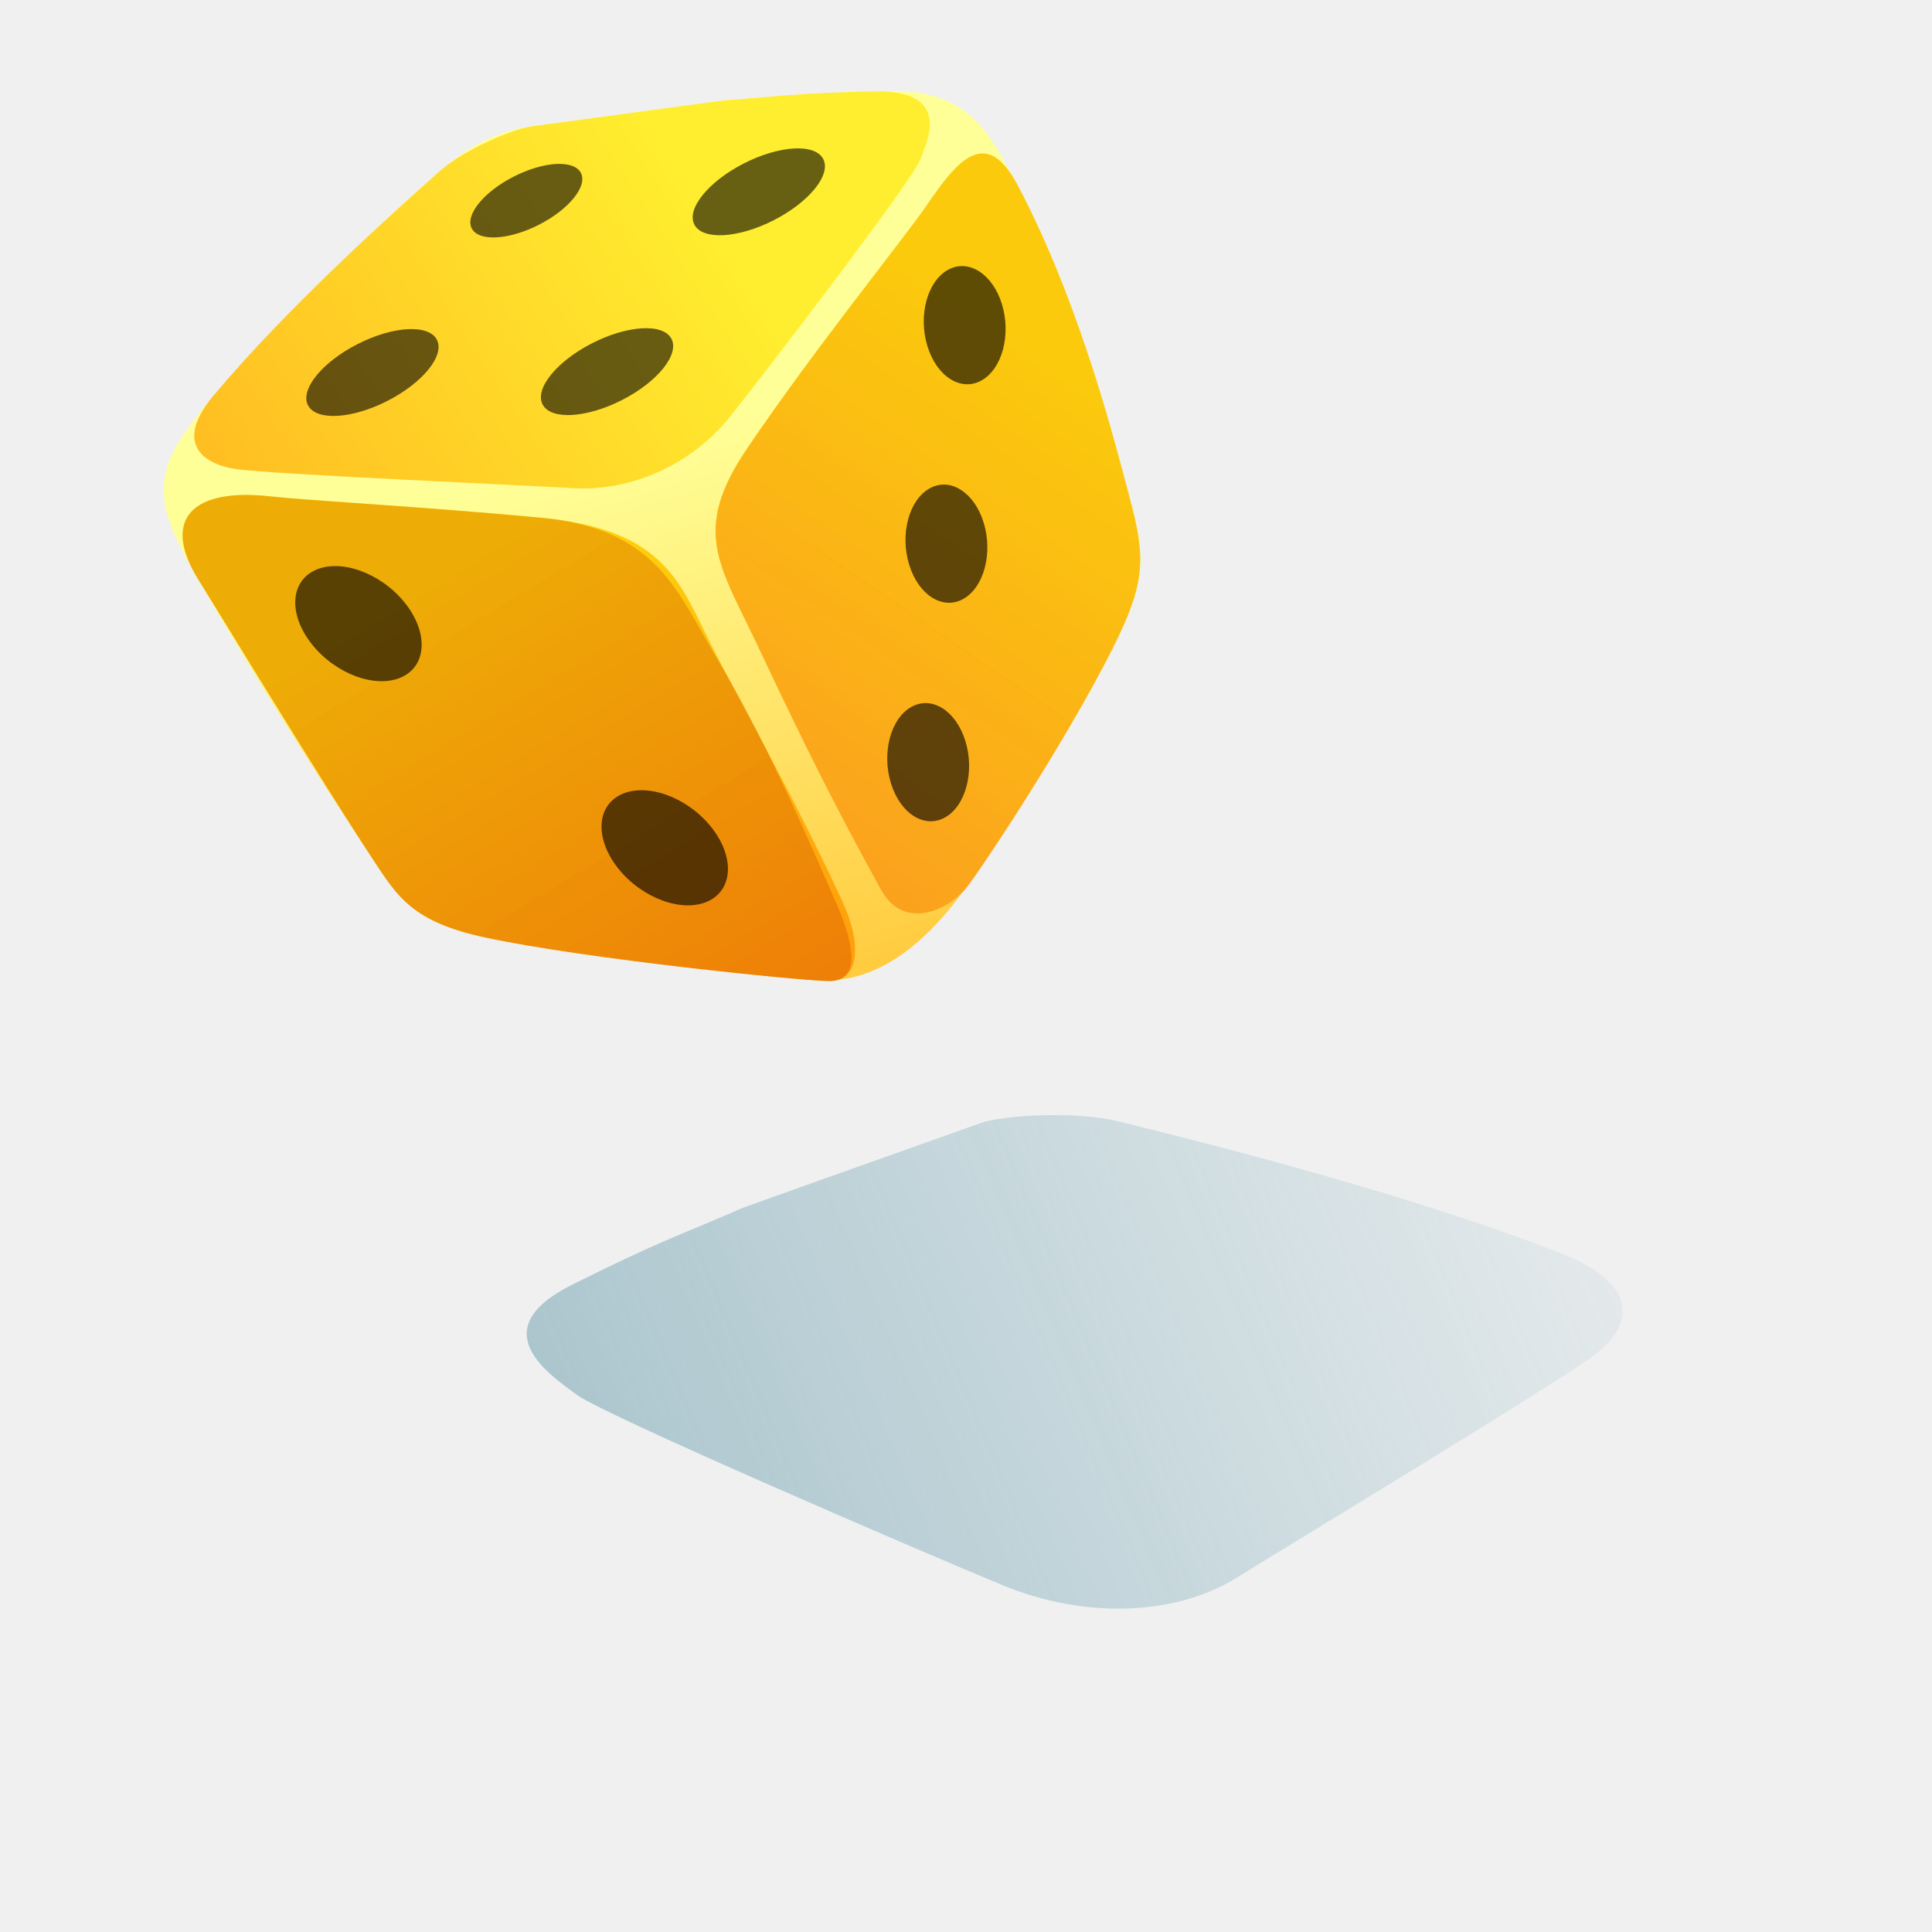
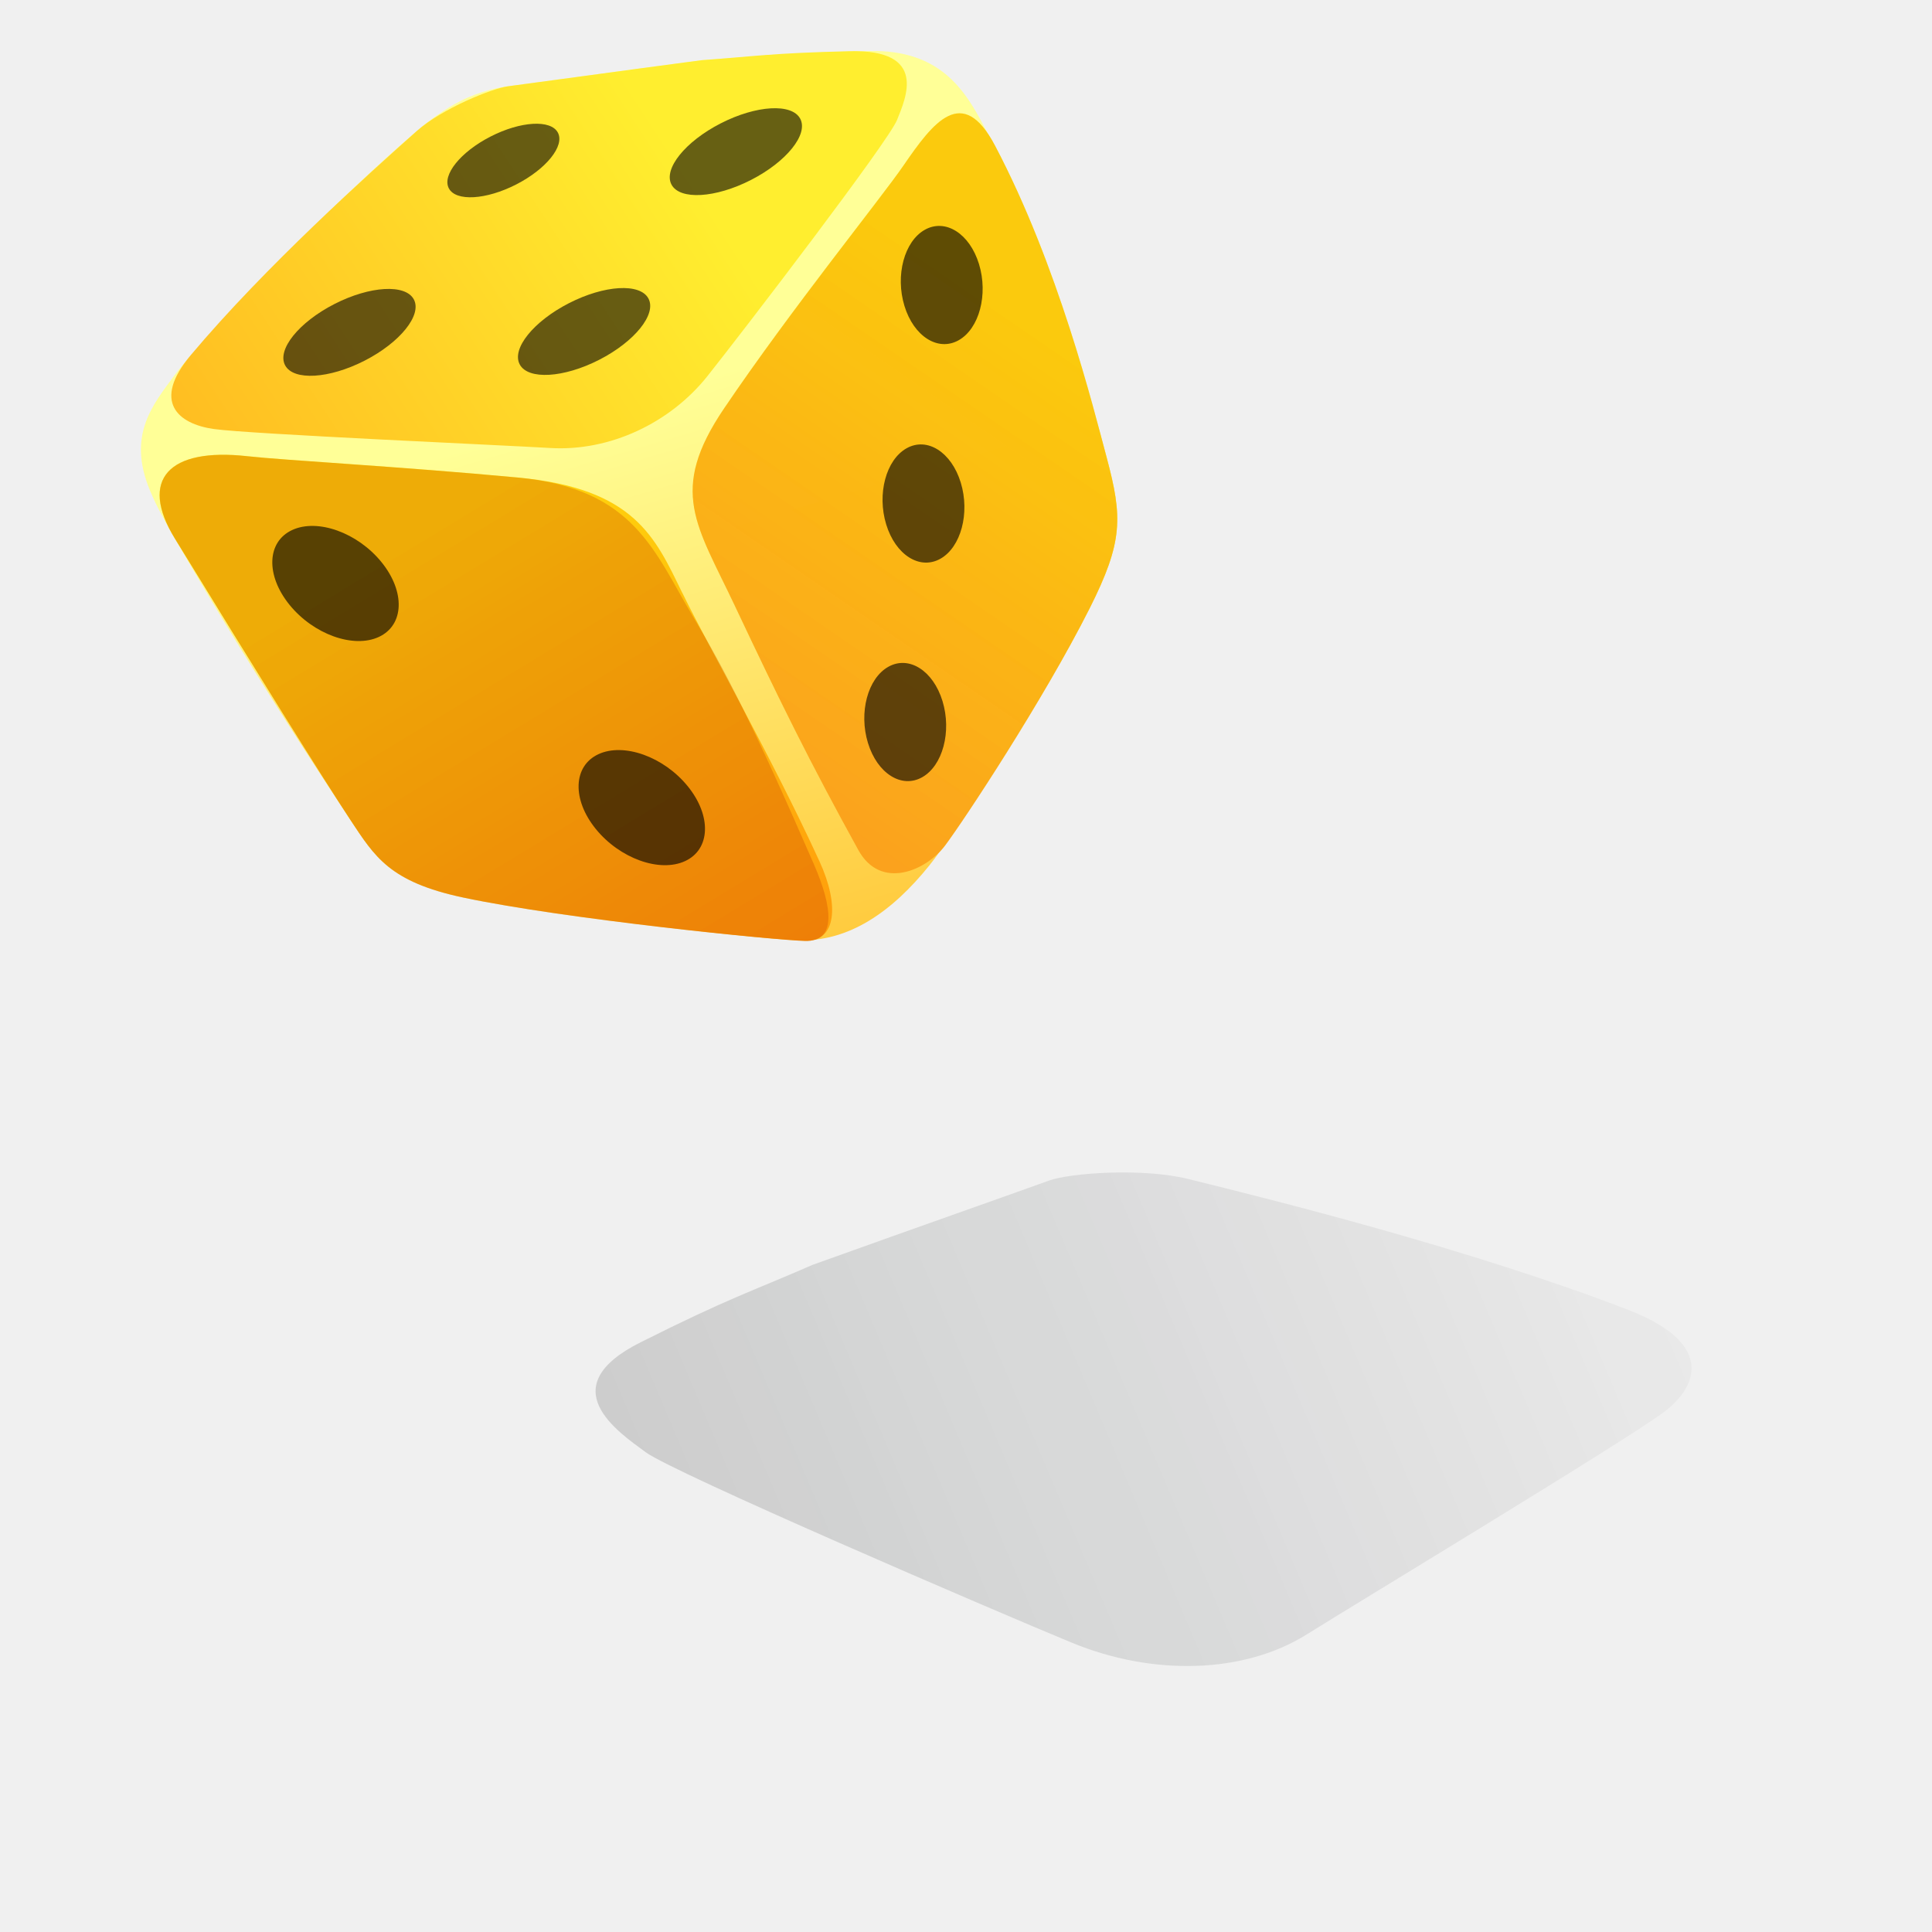
<svg xmlns="http://www.w3.org/2000/svg" xmlns:xlink="http://www.w3.org/1999/xlink" width="90" height="90" viewBox="0 0 23.812 23.812" version="1.1" id="svg2787">
  <defs id="defs2784">
    <mask maskUnits="userSpaceOnUse" id="mask10222">
      <circle style="fill:#ffffff;fill-opacity:1;fill-rule:evenodd;stroke-width:0.224" id="circle10224" cx="13.229" cy="14.817" r="11" />
    </mask>
    <linearGradient xlink:href="#linearGradient29618" id="linearGradient37955" x1="11.718" y1="12.933" x2="13.229" y2="24.658" gradientUnits="userSpaceOnUse" gradientTransform="rotate(-10.16761,13.38424,14.80482)" />
    <linearGradient id="linearGradient29618">
      <stop style="stop-color:#ffff97;stop-opacity:1;" offset="0" id="stop29614" />
      <stop style="stop-color:#ffc22f;stop-opacity:1;" offset="1" id="stop29616" />
    </linearGradient>
    <linearGradient xlink:href="#linearGradient28356" id="linearGradient28358" x1="18.775" y1="42.216" x2="39.632" y2="44.025" gradientUnits="userSpaceOnUse" gradientTransform="matrix(0.4678581,-0.05435486,0.05435486,0.4678581,-1.393666,-9.09545)" />
    <linearGradient id="linearGradient28356">
      <stop style="stop-color:#ffee2f;stop-opacity:1;" offset="0" id="stop28352" />
      <stop style="stop-color:#ffbc21;stop-opacity:1;" offset="1" id="stop28354" />
    </linearGradient>
    <linearGradient xlink:href="#linearGradient27581" id="linearGradient27583" x1="8.507" y1="57.978" x2="26.813" y2="67.312" gradientUnits="userSpaceOnUse" gradientTransform="matrix(0.4678581,-0.05435486,0.05435486,0.4678581,-1.393666,-9.09545)" />
    <linearGradient id="linearGradient27581">
      <stop style="stop-color:#fedb13;stop-opacity:1;" offset="0" id="stop27577" />
      <stop style="stop-color:#feac2c;stop-opacity:0.99;" offset="1" id="stop27579" />
    </linearGradient>
    <linearGradient xlink:href="#linearGradient28348" id="linearGradient28350" x1="37.162" y1="71.327" x2="38.702" y2="50.771" gradientUnits="userSpaceOnUse" gradientTransform="matrix(0.4678581,-0.05435486,0.05435486,0.4678581,-1.393666,-9.09545)" />
    <linearGradient id="linearGradient28348">
      <stop style="stop-color:#ff9e0c;stop-opacity:1;" offset="0" id="stop28344" />
      <stop style="stop-color:#ffd60c;stop-opacity:1;" offset="1" id="stop28346" />
    </linearGradient>
-     <linearGradient xlink:href="#linearGradient40867" id="linearGradient40869" x1="2.169" y1="15.805" x2="-22.038" y2="15.357" gradientUnits="userSpaceOnUse" gradientTransform="matrix(0.8405939,-0.2087581,0.365461,0.8234053,14.64568,1.283104)" />
+     <linearGradient xlink:href="#linearGradient40867" id="linearGradient40869" x1="2.169" y1="15.805" x2="-22.038" y2="15.357" gradientUnits="userSpaceOnUse" gradientTransform="matrix(0.8405939,-0.2087581,0.365461,0.8234053,15.49425,1.990247)" />
    <linearGradient id="linearGradient40867">
-       <stop style="stop-color:#66a4b7;stop-opacity:0;" offset="0" id="stop40863" />
-       <stop style="stop-color:#6596a6;stop-opacity:0.652;" offset="1" id="stop40865" />
+       <stop style="stop-color:#020304;stop-opacity:0;" offset="0" id="stop40863" />
+       <stop style="stop-color:#020303;stop-opacity:0.381;" offset="1" id="stop40865" />
    </linearGradient>
  </defs>
  <g id="layer1">
-     <text xml:space="preserve" style="font-weight:bold;font-size:6.35px;line-height:1.3;font-family:Consolas;-inkscape-font-specification:'Consolas Bold';text-align:center;text-anchor:middle;fill:#fe005b;fill-opacity:0.593;stroke:#7c7777;stroke-width:0;stroke-linejoin:round;stroke-miterlimit:8;paint-order:fill markers stroke;stop-color:#000000" x="13.137" y="32.064" id="text97103">
-       <tspan id="tspan97101" style="stroke-width:0" x="13.137" y="32.064">Home</tspan>
-     </text>
-     <path style="fill:url(#linearGradient40869);fill-opacity:1;stroke:#5dafd4;stroke-width:0;stroke-linecap:round;stroke-linejoin:round;stroke-miterlimit:8;paint-order:fill markers stroke;stop-color:#000000" d="m 9.167,14.882 c 1.189,-0.427 2.662,-0.946 2.912,-1.038 0.25,-0.092 1.145,-0.162 1.721,-0.019 1.082,0.267 3.48,0.865 5.422,1.614 1.015,0.392 0.89,0.909 0.449,1.248 -0.441,0.339 -3.871,2.408 -4.409,2.747 -0.781,0.492 -1.904,0.516 -2.901,0.105 C 11.365,19.128 7.449,17.442 7.109,17.191 6.768,16.94 5.944,16.39 7.046,15.837 8.149,15.285 8.394,15.219 9.167,14.882 Z" id="path26366-3" mask="none" />
-     <g id="g41120" transform="matrix(-0.6039248,0.4004428,0.4040234,0.5798189,10.5392,-7.128004)">
+     <path style="opacity:0.525;mix-blend-mode:multiply;fill:url(#linearGradient40869);fill-opacity:1;stroke:#5dafd4;stroke-width:0;stroke-linecap:round;stroke-linejoin:round;stroke-miterlimit:8;paint-order:fill markers stroke;stop-color:#000000" d="m 10.016,15.589 c 1.189,-0.427 2.662,-0.946 2.912,-1.038 0.25,-0.092 1.145,-0.162 1.721,-0.019 1.082,0.267 3.48,0.865 5.422,1.614 1.015,0.392 0.89,0.909 0.449,1.248 -0.441,0.339 -3.871,2.408 -4.409,2.747 -0.781,0.492 -1.904,0.516 -2.901,0.105 C 12.214,19.835 8.297,18.15 7.957,17.898 7.617,17.647 6.793,17.097 7.895,16.544 c 1.102,-0.552 1.348,-0.618 2.121,-0.955 z" id="path26366-3" mask="none" />
+     <g id="g41120" transform="matrix(-0.6039248,0.4004428,0.4040234,0.5798189,10.25634,-7.623004)">
      <path id="path26342-2" style="fill:url(#linearGradient37955);fill-opacity:1;stroke:#5dafd4;stroke-width:0;stroke-linecap:round;stroke-linejoin:round;stroke-miterlimit:8;paint-order:fill markers stroke;stop-color:#000000" d="M 12.186,6.878 C 11.81,6.924 11.514,7.052 11.372,7.126 11.119,7.256 9.629,7.999 8.426,8.608 7.641,9.068 7.105,9.365 5.983,10.099 c -0.963,0.64 -0.953,1.436 -0.858,2.193 0.281,2.351 1.211,5.15 1.508,5.998 0.359,1.023 0.585,1.381 1.705,2.029 1.543,0.892 4.139,2 4.745,2.195 0.944,0.304 1.865,0.349 2.575,-0.195 0.516,-0.396 2.967,-2.508 4.179,-3.804 0.88,-0.94 0.898,-1.479 0.879,-2.248 -0.023,-0.919 -0.086,-3.411 -0.287,-5.784 C 20.403,10.163 20.373,9.848 20.308,9.541 20.09,8.523 19.447,8.33 18.829,8.103 17.989,7.796 14.779,7.093 13.088,6.893 12.783,6.856 12.478,6.843 12.186,6.878 Z" />
      <path style="fill:url(#linearGradient28358);fill-opacity:1;stroke:#5dafd4;stroke-width:0;stroke-linecap:round;stroke-linejoin:round;stroke-miterlimit:8;paint-order:fill markers stroke;stop-color:#000000" d="m 8.426,8.608 c 1.203,-0.609 2.693,-1.352 2.946,-1.482 0.253,-0.13 1.148,-0.316 1.717,-0.233 1.067,0.156 3.432,0.508 5.336,1.08 0.995,0.299 0.849,0.874 0.395,1.296 -0.454,0.422 -3.96,3.084 -4.51,3.518 -0.799,0.629 -1.92,0.793 -2.896,0.471 C 10.437,12.935 6.605,11.592 6.277,11.362 5.948,11.132 5.15,10.637 6.272,9.904 7.394,9.17 7.641,9.068 8.426,8.608 Z" id="path26366" />
      <ellipse style="mix-blend-mode:multiply;fill:#4d4d4d;fill-opacity:0.848;fill-rule:evenodd;stroke-width:0.111" id="path26403" cx="11.144" cy="9.506" rx="1.039" ry="0.475" transform="rotate(-6.626807)" />
      <ellipse style="mix-blend-mode:multiply;fill:#4d4d4d;fill-opacity:0.848;fill-rule:evenodd;stroke-width:0.131" id="path26403-4" cx="14.821" cy="10.955" rx="1.227" ry="0.561" transform="rotate(-6.626807)" />
      <ellipse style="mix-blend-mode:multiply;fill:#4d4d4d;fill-opacity:0.848;fill-rule:evenodd;stroke-width:0.131" id="path26403-9" cx="7.591" cy="11.22" rx="1.227" ry="0.561" transform="rotate(-6.626807)" />
      <ellipse style="mix-blend-mode:multiply;fill:#4d4d4d;fill-opacity:0.848;fill-rule:evenodd;stroke-width:0.131" id="path26403-7-8" cx="11.3" cy="12.81" rx="1.227" ry="0.561" transform="rotate(-6.626807)" />
      <path style="fill:url(#linearGradient27583);fill-opacity:1;stroke:#5dafd4;stroke-width:0;stroke-linecap:round;stroke-linejoin:round;stroke-miterlimit:8;paint-order:fill markers stroke;stop-color:#000000" d="M 13.267,16.865 C 13.012,15.318 13.086,14.553 11.5,13.89 9.596,13.093 7.261,12.346 6.633,12.088 5.79,11.742 5.012,11.467 5.159,12.681 c 0.284,2.35 1.177,4.761 1.475,5.609 0.359,1.023 0.585,1.381 1.705,2.029 1.543,0.892 3.816,1.871 4.324,2.055 0.508,0.184 1.338,0.036 1.255,-0.771 -0.179,-1.748 -0.347,-2.889 -0.651,-4.739 z" id="path26342-6" />
      <path style="mix-blend-mode:multiply;fill:#f9d54d;fill-opacity:0.471;stroke:#5dafd4;stroke-width:0;stroke-linecap:round;stroke-linejoin:round;stroke-miterlimit:8;paint-order:fill markers stroke;stop-color:#000000" d="M 13.267,16.865 C 13.012,15.318 13.086,14.553 11.5,13.89 9.596,13.093 7.261,12.346 6.633,12.088 5.79,11.742 5.012,11.467 5.159,12.681 c 0.284,2.35 1.177,4.761 1.475,5.609 0.359,1.023 0.585,1.381 1.705,2.029 1.543,0.892 3.816,1.871 4.324,2.055 0.508,0.184 1.338,0.036 1.255,-0.771 -0.179,-1.748 -0.347,-2.889 -0.651,-4.739 z" id="path26342-6-7" />
      <ellipse style="mix-blend-mode:multiply;fill:#4d4d4d;fill-opacity:0.89;fill-rule:evenodd;stroke-width:0.136" id="path26403-7-8-4-7" cx="-15.088" cy="-2.771" rx="1.012" ry="0.726" transform="matrix(-0.2979546,-0.9545801,-0.9971232,0.07579832,0,0)" />
      <ellipse style="mix-blend-mode:multiply;fill:#4d4d4d;fill-opacity:0.89;fill-rule:evenodd;stroke-width:0.136" id="path26403-7-8-4-7-6" cx="-18.344" cy="-4.185" rx="1.012" ry="0.726" transform="matrix(-0.2979546,-0.9545801,-0.9971232,0.07579832,0,0)" />
      <ellipse style="mix-blend-mode:multiply;fill:#4d4d4d;fill-opacity:0.89;fill-rule:evenodd;stroke-width:0.136" id="path26403-7-8-4-7-1" cx="-21.6" cy="-5.599" rx="1.012" ry="0.726" transform="matrix(-0.2979546,-0.9545801,-0.9971232,0.07579832,0,0)" />
      <path style="fill:url(#linearGradient28350);fill-opacity:1;stroke:#5dafd4;stroke-width:0;stroke-linecap:round;stroke-linejoin:round;stroke-miterlimit:8;paint-order:fill markers stroke;stop-color:#000000" d="m 13.875,16.169 c -0.164,-1.077 -0.35,-1.98 1.173,-3.264 1.569,-1.322 3.064,-2.478 3.572,-2.921 1.004,-0.878 1.74,-0.71 1.809,0.499 0.161,2.792 0.263,4.865 0.286,5.784 0.019,0.769 0.059,1.279 -0.821,2.22 -1.212,1.295 -3.914,3.605 -4.346,3.923 -0.432,0.318 -0.832,-0.19 -0.976,-1.01 -0.351,-2.005 -0.531,-4.133 -0.698,-5.231 z" id="path26342" />
      <path style="mix-blend-mode:multiply;fill:#e1a640;fill-opacity:0.565;stroke:#5dafd4;stroke-width:0;stroke-linecap:round;stroke-linejoin:round;stroke-miterlimit:8;paint-order:fill markers stroke;stop-color:#000000" d="m 13.956,16.622 c -0.09,-1.32 -0.431,-2.432 1.092,-3.716 1.569,-1.322 3.064,-2.478 3.572,-2.921 1.004,-0.878 1.74,-0.71 1.809,0.499 0.161,2.792 0.263,4.865 0.286,5.784 0.019,0.769 0.059,1.279 -0.821,2.22 -1.212,1.295 -3.914,3.605 -4.346,3.923 -0.432,0.318 -0.711,-0.212 -0.871,-1.029 -0.512,-2.613 -0.65,-3.711 -0.721,-4.759 z" id="path26342-5" />
      <ellipse style="mix-blend-mode:multiply;fill:#4d4d4d;fill-opacity:0.895;fill-rule:evenodd;stroke-width:0.16" id="path26403-7-8-4" cx="-15.823" cy="19.991" rx="1.198" ry="0.86" transform="matrix(0.07116976,-0.9974642,0.9879423,-0.1548228,0,0)" />
      <ellipse style="mix-blend-mode:multiply;fill:#4d4d4d;fill-opacity:0.895;fill-rule:evenodd;stroke-width:0.16" id="path26403-7-8-4-3" cx="-21.788" cy="18.3" rx="1.198" ry="0.86" transform="matrix(0.07116976,-0.9974642,0.9879423,-0.1548228,0,0)" />
    </g>
  </g>
</svg>
